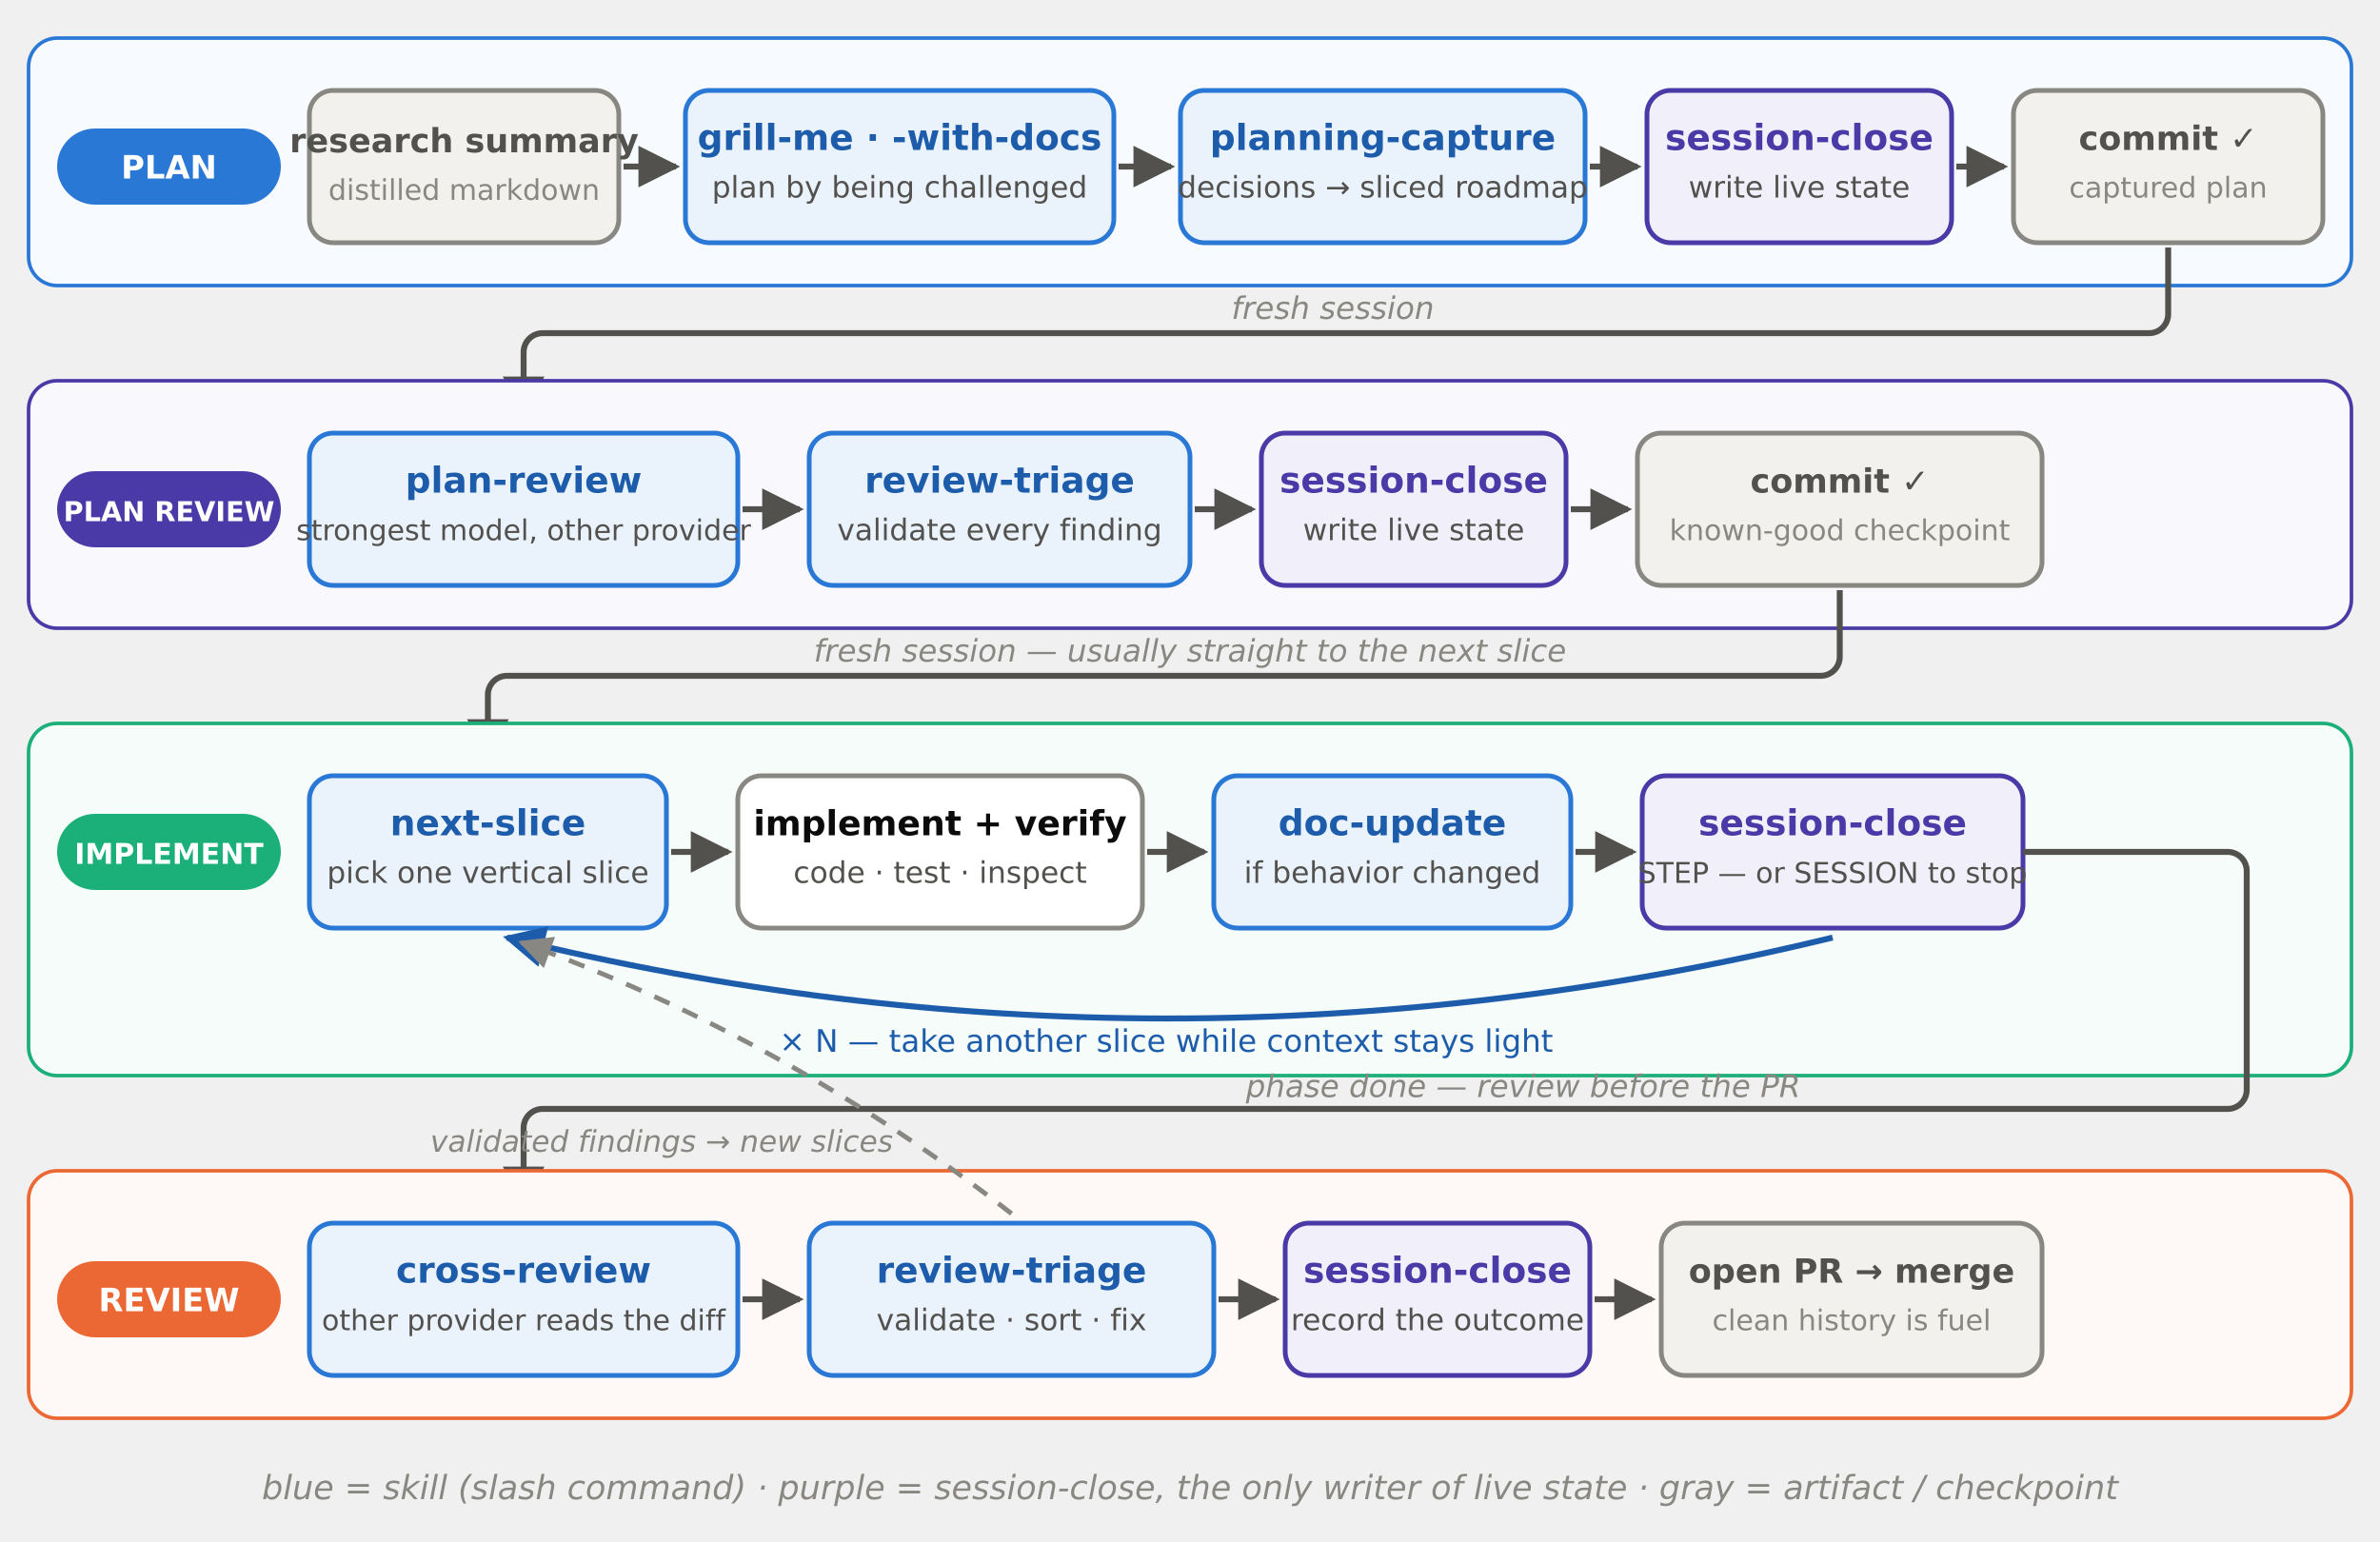
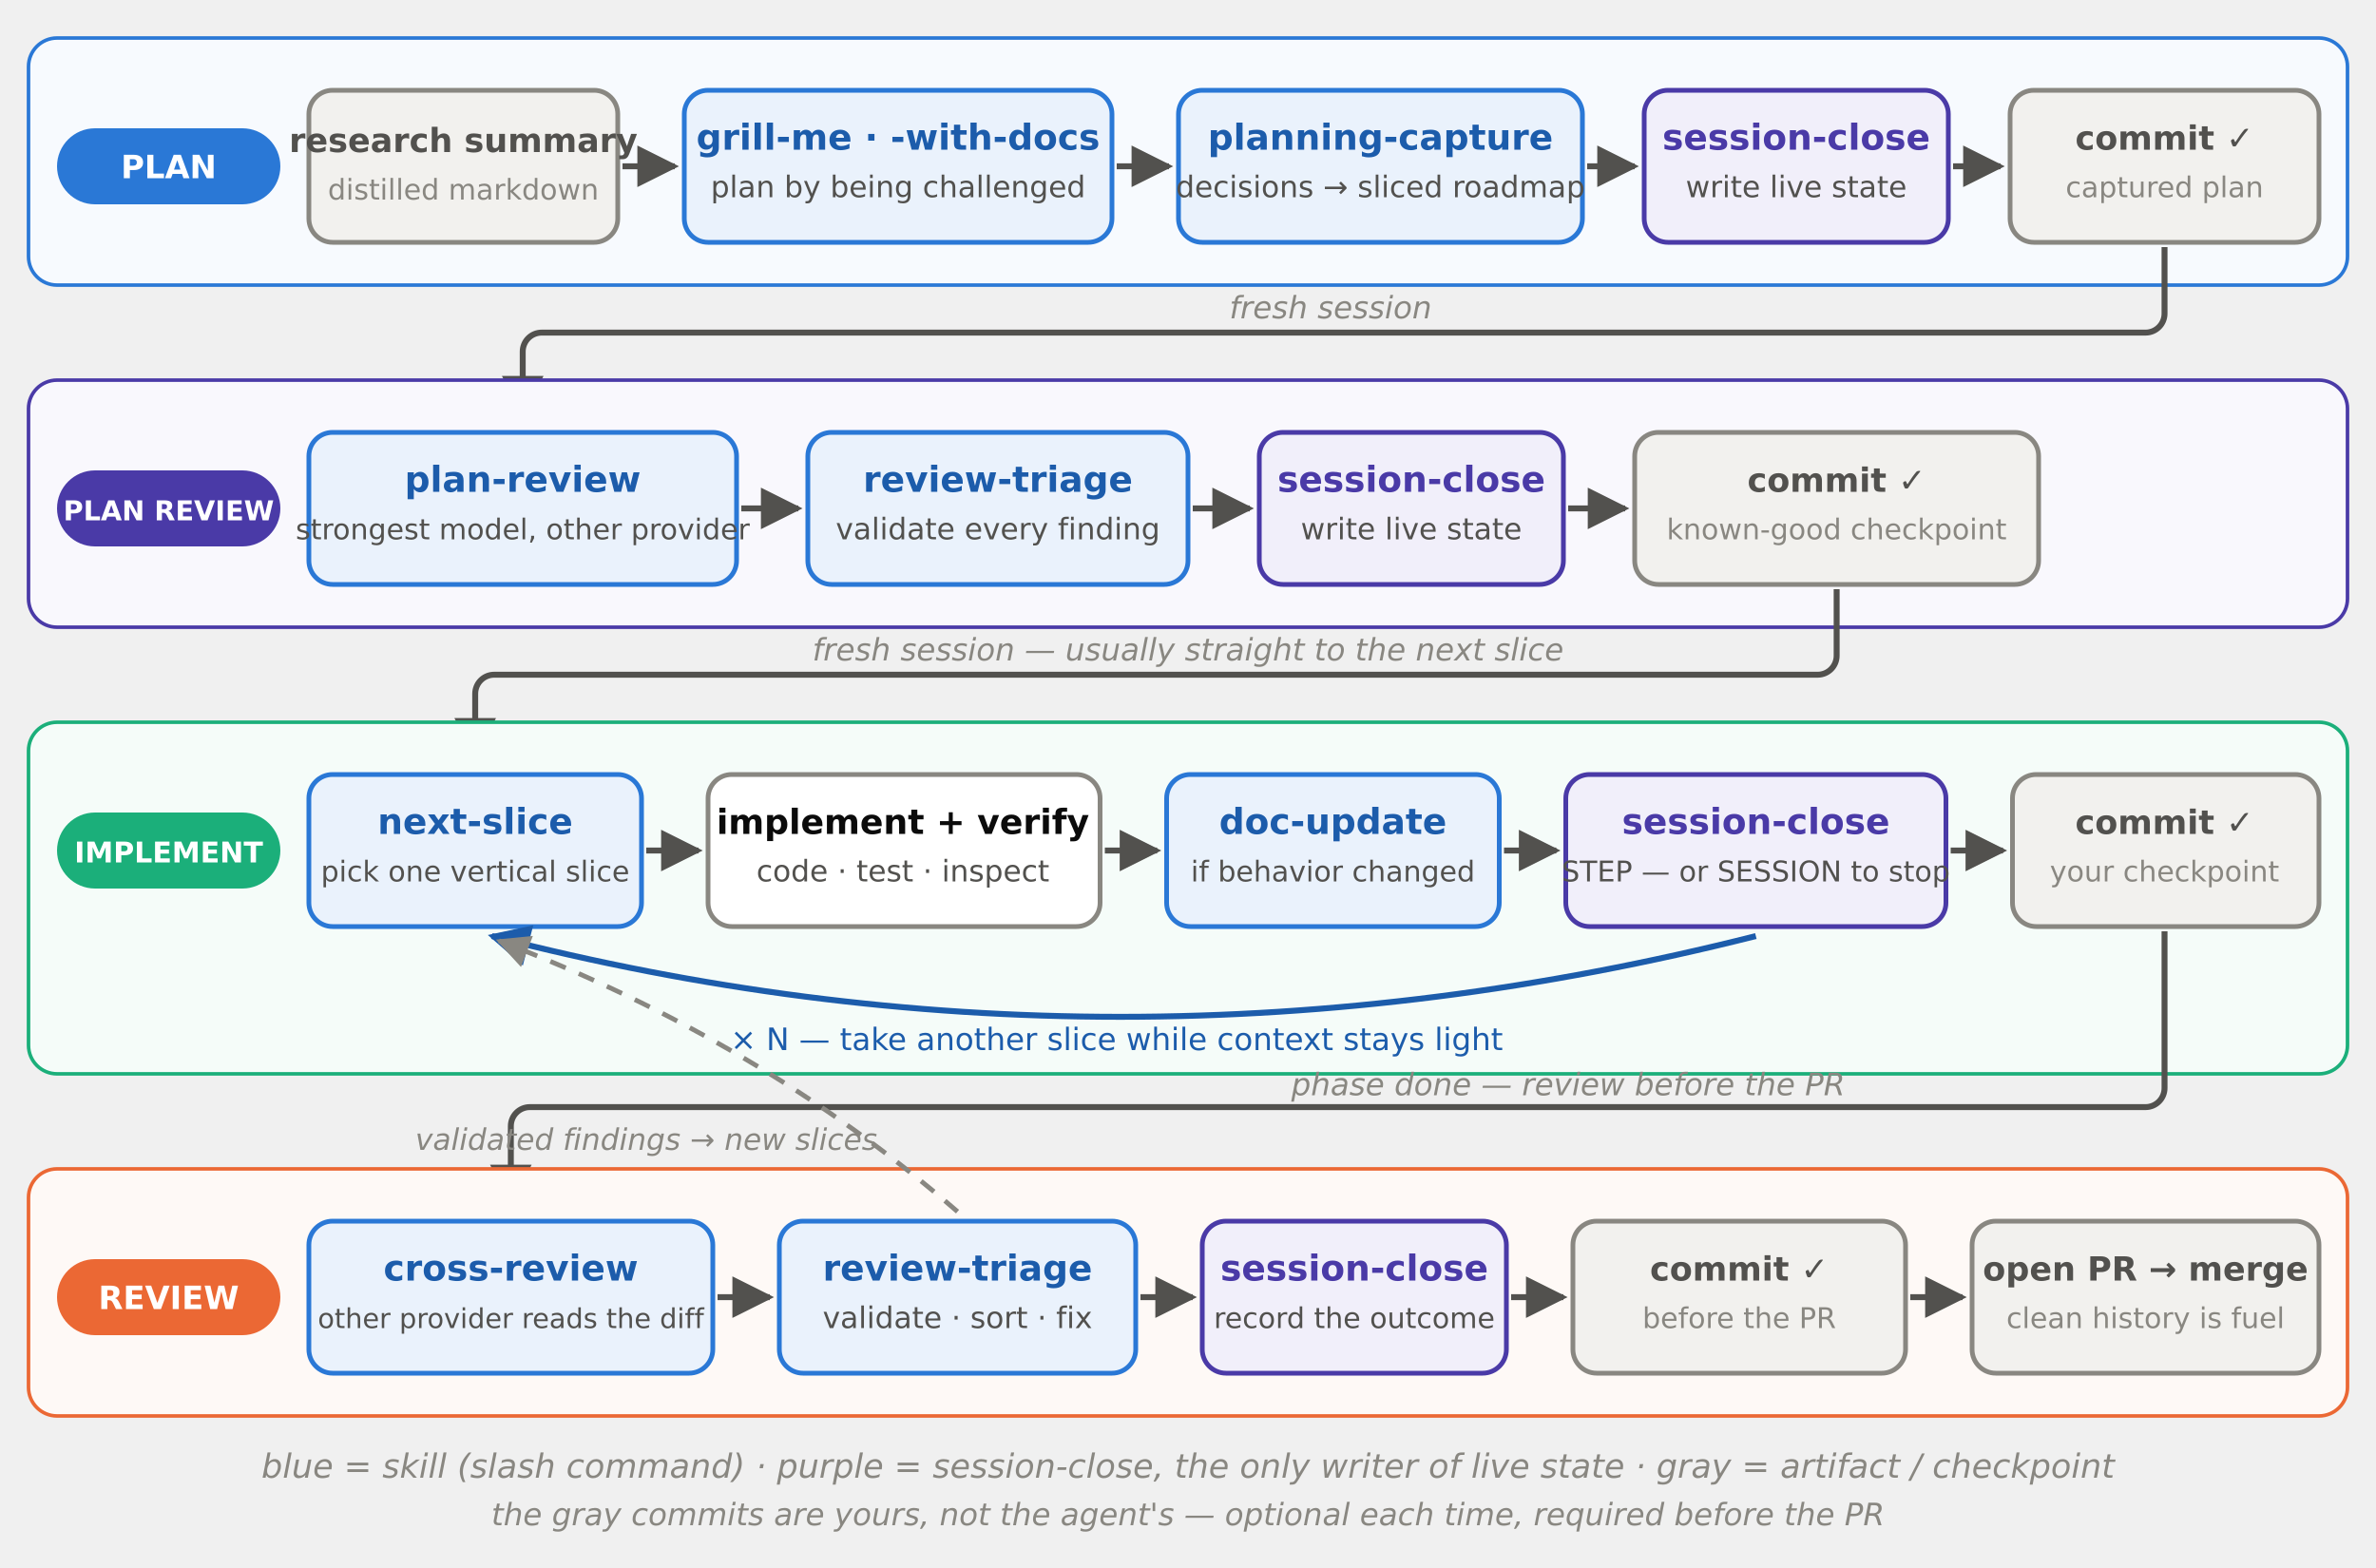
- <svg xmlns="http://www.w3.org/2000/svg" viewBox="0 0 1000 648" font-family="'Segoe UI','DejaVu Sans',Helvetica,Arial,sans-serif">
+ <svg xmlns="http://www.w3.org/2000/svg" viewBox="0 0 1000 660" font-family="'Segoe UI','DejaVu Sans',Helvetica,Arial,sans-serif">
  <defs>
    <marker id="ar-sec" viewBox="0 0 10 10" refX="9" refY="5" markerWidth="7" markerHeight="7" orient="auto-start-reverse">
      <path d="M0,0 L10,5 L0,10 z" fill="#52514e" />
    </marker>
    <marker id="ar-dark" viewBox="0 0 10 10" refX="9" refY="5" markerWidth="7" markerHeight="7" orient="auto-start-reverse">
      <path d="M0,0 L10,5 L0,10 z" fill="#1c5cab" />
    </marker>
    <marker id="ar-mut" viewBox="0 0 10 10" refX="9" refY="5" markerWidth="7" markerHeight="7" orient="auto-start-reverse">
      <path d="M0,0 L10,5 L0,10 z" fill="#898781" />
    </marker>
  </defs>
  <rect x="12" y="16" width="976" height="104" rx="12" fill="#f7fafe" stroke="#2a78d6" stroke-width="1.5" />
  <rect x="24" y="54" width="94" height="32" rx="16" fill="#2a78d6" />
  <text x="71" y="75" font-size="13.5" fill="#ffffff" text-anchor="middle" font-weight="700">PLAN</text>
  <rect x="130" y="38" width="130" height="64" rx="10" fill="#f2f1ee" stroke="#898781" stroke-width="2" />
  <text x="195" y="64" font-size="14" fill="#52514e" text-anchor="middle" font-weight="700">research summary</text>
  <text x="195" y="84" font-size="12" fill="#898781" text-anchor="middle">distilled markdown</text>
  <rect x="288" y="38" width="180" height="64" rx="10" fill="#eaf2fc" stroke="#2a78d6" stroke-width="2" />
  <text x="378" y="63" font-size="15" fill="#1c5cab" text-anchor="middle" font-weight="700">grill-me · -with-docs</text>
  <text x="378" y="83" font-size="12.5" fill="#52514e" text-anchor="middle">plan by being challenged</text>
  <rect x="496" y="38" width="170" height="64" rx="10" fill="#eaf2fc" stroke="#2a78d6" stroke-width="2" />
  <text x="581" y="63" font-size="15" fill="#1c5cab" text-anchor="middle" font-weight="700">planning-capture</text>
  <text x="581" y="83" font-size="12.5" fill="#52514e" text-anchor="middle">decisions → sliced roadmap</text>
  <rect x="692" y="38" width="128" height="64" rx="10" fill="#f1effa" stroke="#4a3aa7" stroke-width="2" />
  <text x="756" y="63" font-size="15" fill="#4a3aa7" text-anchor="middle" font-weight="700">session-close</text>
  <text x="756" y="83" font-size="12.5" fill="#52514e" text-anchor="middle">write live state</text>
  <rect x="846" y="38" width="130" height="64" rx="10" fill="#f2f1ee" stroke="#898781" stroke-width="2" />
  <text x="911" y="63" font-size="14" fill="#52514e" text-anchor="middle" font-weight="700">commit ✓</text>
  <text x="911" y="83" font-size="12" fill="#898781" text-anchor="middle">captured plan</text>
  <line x1="262" y1="70" x2="284" y2="70" stroke="#52514e" stroke-width="2.5" marker-end="url(#ar-sec)" />
  <line x1="470" y1="70" x2="492" y2="70" stroke="#52514e" stroke-width="2.5" marker-end="url(#ar-sec)" />
  <line x1="668" y1="70" x2="688" y2="70" stroke="#52514e" stroke-width="2.5" marker-end="url(#ar-sec)" />
  <line x1="822" y1="70" x2="842" y2="70" stroke="#52514e" stroke-width="2.5" marker-end="url(#ar-sec)" />
  <path d="M911,104 v28 a8,8 0 0 1 -8,8 H228 a8,8 0 0 0 -8,8 v26" fill="none" stroke="#52514e" stroke-width="2.5" marker-end="url(#ar-sec)" />
  <text x="560" y="134" font-size="13" fill="#898781" text-anchor="middle" font-style="italic">fresh session</text>
  <rect x="12" y="160" width="976" height="104" rx="12" fill="#f9f8fd" stroke="#4a3aa7" stroke-width="1.5" />
  <rect x="24" y="198" width="94" height="32" rx="16" fill="#4a3aa7" />
  <text x="71" y="219" font-size="11.5" fill="#ffffff" text-anchor="middle" font-weight="700">PLAN REVIEW</text>
  <rect x="130" y="182" width="180" height="64" rx="10" fill="#eaf2fc" stroke="#2a78d6" stroke-width="2" />
  <text x="220" y="207" font-size="15" fill="#1c5cab" text-anchor="middle" font-weight="700">plan-review</text>
  <text x="220" y="227" font-size="12" fill="#52514e" text-anchor="middle">strongest model, other provider</text>
  <rect x="340" y="182" width="160" height="64" rx="10" fill="#eaf2fc" stroke="#2a78d6" stroke-width="2" />
  <text x="420" y="207" font-size="15" fill="#1c5cab" text-anchor="middle" font-weight="700">review-triage</text>
  <text x="420" y="227" font-size="12.5" fill="#52514e" text-anchor="middle">validate every finding</text>
  <rect x="530" y="182" width="128" height="64" rx="10" fill="#f1effa" stroke="#4a3aa7" stroke-width="2" />
  <text x="594" y="207" font-size="15" fill="#4a3aa7" text-anchor="middle" font-weight="700">session-close</text>
  <text x="594" y="227" font-size="12.5" fill="#52514e" text-anchor="middle">write live state</text>
  <rect x="688" y="182" width="170" height="64" rx="10" fill="#f2f1ee" stroke="#898781" stroke-width="2" />
  <text x="773" y="207" font-size="14" fill="#52514e" text-anchor="middle" font-weight="700">commit ✓</text>
  <text x="773" y="227" font-size="12" fill="#898781" text-anchor="middle">known-good checkpoint</text>
  <line x1="312" y1="214" x2="336" y2="214" stroke="#52514e" stroke-width="2.5" marker-end="url(#ar-sec)" />
  <line x1="502" y1="214" x2="526" y2="214" stroke="#52514e" stroke-width="2.5" marker-end="url(#ar-sec)" />
  <line x1="660" y1="214" x2="684" y2="214" stroke="#52514e" stroke-width="2.5" marker-end="url(#ar-sec)" />
-   <path d="M773,248 v28 a8,8 0 0 1 -8,8 H213 a8,8 0 0 0 -8,8 v26" fill="none" stroke="#52514e" stroke-width="2.5" marker-end="url(#ar-sec)" />
+   <path d="M773,248 v28 a8,8 0 0 1 -8,8 H208 a8,8 0 0 0 -8,8 v26" fill="none" stroke="#52514e" stroke-width="2.5" marker-end="url(#ar-sec)" />
  <text x="500" y="278" font-size="13" fill="#898781" text-anchor="middle" font-style="italic">fresh session — usually straight to the next slice</text>
  <rect x="12" y="304" width="976" height="148" rx="12" fill="#f5fcf9" stroke="#1baf7a" stroke-width="1.5" />
  <rect x="24" y="342" width="94" height="32" rx="16" fill="#1baf7a" />
  <text x="71" y="363" font-size="12" fill="#ffffff" text-anchor="middle" font-weight="700">IMPLEMENT</text>
-   <rect x="130" y="326" width="150" height="64" rx="10" fill="#eaf2fc" stroke="#2a78d6" stroke-width="2" />
-   <text x="205" y="351" font-size="15" fill="#1c5cab" text-anchor="middle" font-weight="700">next-slice</text>
-   <text x="205" y="371" font-size="12.5" fill="#52514e" text-anchor="middle">pick one vertical slice</text>
-   <rect x="310" y="326" width="170" height="64" rx="10" fill="#ffffff" stroke="#898781" stroke-width="2" />
-   <text x="395" y="351" font-size="14.5" fill="#0b0b0b" text-anchor="middle" font-weight="700">implement + verify</text>
-   <text x="395" y="371" font-size="12.5" fill="#52514e" text-anchor="middle">code · test · inspect</text>
-   <rect x="510" y="326" width="150" height="64" rx="10" fill="#eaf2fc" stroke="#2a78d6" stroke-width="2" />
-   <text x="585" y="351" font-size="15" fill="#1c5cab" text-anchor="middle" font-weight="700">doc-update</text>
-   <text x="585" y="371" font-size="12.5" fill="#52514e" text-anchor="middle">if behavior changed</text>
-   <rect x="690" y="326" width="160" height="64" rx="10" fill="#f1effa" stroke="#4a3aa7" stroke-width="2" />
-   <text x="770" y="351" font-size="15" fill="#4a3aa7" text-anchor="middle" font-weight="700">session-close</text>
-   <text x="770" y="371" font-size="12" fill="#52514e" text-anchor="middle">STEP — or SESSION to stop</text>
-   <line x1="282" y1="358" x2="306" y2="358" stroke="#52514e" stroke-width="2.5" marker-end="url(#ar-sec)" />
-   <line x1="482" y1="358" x2="506" y2="358" stroke="#52514e" stroke-width="2.5" marker-end="url(#ar-sec)" />
-   <line x1="662" y1="358" x2="686" y2="358" stroke="#52514e" stroke-width="2.5" marker-end="url(#ar-sec)" />
-   <path d="M770,394 Q490,462 213,394" fill="none" stroke="#1c5cab" stroke-width="2.5" marker-end="url(#ar-dark)" />
-   <text x="490" y="442" font-size="13" fill="#1c5cab" text-anchor="middle">× N — take another slice while context stays light</text>
-   <path d="M850,358 h86 a8,8 0 0 1 8,8 v92 a8,8 0 0 1 -8,8 H228 a8,8 0 0 0 -8,8 v32" fill="none" stroke="#52514e" stroke-width="2.5" marker-end="url(#ar-sec)" />
-   <text x="640" y="461" font-size="13" fill="#898781" text-anchor="middle" font-style="italic">phase done — review before the PR</text>
+   <rect x="130" y="326" width="140" height="64" rx="10" fill="#eaf2fc" stroke="#2a78d6" stroke-width="2" />
+   <text x="200" y="351" font-size="15" fill="#1c5cab" text-anchor="middle" font-weight="700">next-slice</text>
+   <text x="200" y="371" font-size="12" fill="#52514e" text-anchor="middle">pick one vertical slice</text>
+   <rect x="298" y="326" width="165" height="64" rx="10" fill="#ffffff" stroke="#898781" stroke-width="2" />
+   <text x="380" y="351" font-size="14.5" fill="#0b0b0b" text-anchor="middle" font-weight="700">implement + verify</text>
+   <text x="380" y="371" font-size="12.5" fill="#52514e" text-anchor="middle">code · test · inspect</text>
+   <rect x="491" y="326" width="140" height="64" rx="10" fill="#eaf2fc" stroke="#2a78d6" stroke-width="2" />
+   <text x="561" y="351" font-size="15" fill="#1c5cab" text-anchor="middle" font-weight="700">doc-update</text>
+   <text x="561" y="371" font-size="12" fill="#52514e" text-anchor="middle">if behavior changed</text>
+   <rect x="659" y="326" width="160" height="64" rx="10" fill="#f1effa" stroke="#4a3aa7" stroke-width="2" />
+   <text x="739" y="351" font-size="15" fill="#4a3aa7" text-anchor="middle" font-weight="700">session-close</text>
+   <text x="739" y="371" font-size="12" fill="#52514e" text-anchor="middle">STEP — or SESSION to stop</text>
+   <rect x="847" y="326" width="129" height="64" rx="10" fill="#f2f1ee" stroke="#898781" stroke-width="2" />
+   <text x="911" y="351" font-size="14" fill="#52514e" text-anchor="middle" font-weight="700">commit ✓</text>
+   <text x="911" y="371" font-size="12" fill="#898781" text-anchor="middle">your checkpoint</text>
+   <line x1="272" y1="358" x2="294" y2="358" stroke="#52514e" stroke-width="2.5" marker-end="url(#ar-sec)" />
+   <line x1="465" y1="358" x2="487" y2="358" stroke="#52514e" stroke-width="2.5" marker-end="url(#ar-sec)" />
+   <line x1="633" y1="358" x2="655" y2="358" stroke="#52514e" stroke-width="2.5" marker-end="url(#ar-sec)" />
+   <line x1="821" y1="358" x2="843" y2="358" stroke="#52514e" stroke-width="2.5" marker-end="url(#ar-sec)" />
+   <path d="M739,394 Q470,462 207,394" fill="none" stroke="#1c5cab" stroke-width="2.5" marker-end="url(#ar-dark)" />
+   <text x="470" y="442" font-size="13" fill="#1c5cab" text-anchor="middle">× N — take another slice while context stays light</text>
+   <path d="M911,392 v66 a8,8 0 0 1 -8,8 H223 a8,8 0 0 0 -8,8 v32" fill="none" stroke="#52514e" stroke-width="2.5" marker-end="url(#ar-sec)" />
+   <text x="660" y="461" font-size="13" fill="#898781" text-anchor="middle" font-style="italic">phase done — review before the PR</text>
  <rect x="12" y="492" width="976" height="104" rx="12" fill="#fef9f6" stroke="#eb6834" stroke-width="1.5" />
  <rect x="24" y="530" width="94" height="32" rx="16" fill="#eb6834" />
  <text x="71" y="551" font-size="13.5" fill="#ffffff" text-anchor="middle" font-weight="700">REVIEW</text>
-   <rect x="130" y="514" width="180" height="64" rx="10" fill="#eaf2fc" stroke="#2a78d6" stroke-width="2" />
-   <text x="220" y="539" font-size="15" fill="#1c5cab" text-anchor="middle" font-weight="700">cross-review</text>
-   <text x="220" y="559" font-size="12" fill="#52514e" text-anchor="middle">other provider reads the diff</text>
-   <rect x="340" y="514" width="170" height="64" rx="10" fill="#eaf2fc" stroke="#2a78d6" stroke-width="2" />
-   <text x="425" y="539" font-size="15" fill="#1c5cab" text-anchor="middle" font-weight="700">review-triage</text>
-   <text x="425" y="559" font-size="12.5" fill="#52514e" text-anchor="middle">validate · sort · fix</text>
-   <rect x="540" y="514" width="128" height="64" rx="10" fill="#f1effa" stroke="#4a3aa7" stroke-width="2" />
-   <text x="604" y="539" font-size="15" fill="#4a3aa7" text-anchor="middle" font-weight="700">session-close</text>
-   <text x="604" y="559" font-size="12.5" fill="#52514e" text-anchor="middle">record the outcome</text>
-   <rect x="698" y="514" width="160" height="64" rx="10" fill="#f2f1ee" stroke="#898781" stroke-width="2" />
-   <text x="778" y="539" font-size="14" fill="#52514e" text-anchor="middle" font-weight="700">open PR → merge</text>
-   <text x="778" y="559" font-size="12" fill="#898781" text-anchor="middle">clean history is fuel</text>
-   <line x1="312" y1="546" x2="336" y2="546" stroke="#52514e" stroke-width="2.5" marker-end="url(#ar-sec)" />
-   <line x1="512" y1="546" x2="536" y2="546" stroke="#52514e" stroke-width="2.5" marker-end="url(#ar-sec)" />
-   <line x1="670" y1="546" x2="694" y2="546" stroke="#52514e" stroke-width="2.5" marker-end="url(#ar-sec)" />
-   <path d="M425,510 Q330,436 219,396" fill="none" stroke="#898781" stroke-width="2" stroke-dasharray="7 6" marker-end="url(#ar-mut)" />
-   <text x="278" y="484" font-size="12.5" fill="#898781" text-anchor="middle" font-style="italic">validated findings → new slices</text>
-   <text x="500" y="630" font-size="14" fill="#898781" text-anchor="middle" font-style="italic">blue = skill (slash command) · purple = session-close, the only writer of live state · gray = artifact / checkpoint</text>
+   <rect x="130" y="514" width="170" height="64" rx="10" fill="#eaf2fc" stroke="#2a78d6" stroke-width="2" />
+   <text x="215" y="539" font-size="15" fill="#1c5cab" text-anchor="middle" font-weight="700">cross-review</text>
+   <text x="215" y="559" font-size="11.5" fill="#52514e" text-anchor="middle">other provider reads the diff</text>
+   <rect x="328" y="514" width="150" height="64" rx="10" fill="#eaf2fc" stroke="#2a78d6" stroke-width="2" />
+   <text x="403" y="539" font-size="15" fill="#1c5cab" text-anchor="middle" font-weight="700">review-triage</text>
+   <text x="403" y="559" font-size="12.5" fill="#52514e" text-anchor="middle">validate · sort · fix</text>
+   <rect x="506" y="514" width="128" height="64" rx="10" fill="#f1effa" stroke="#4a3aa7" stroke-width="2" />
+   <text x="570" y="539" font-size="15" fill="#4a3aa7" text-anchor="middle" font-weight="700">session-close</text>
+   <text x="570" y="559" font-size="12" fill="#52514e" text-anchor="middle">record the outcome</text>
+   <rect x="662" y="514" width="140" height="64" rx="10" fill="#f2f1ee" stroke="#898781" stroke-width="2" />
+   <text x="732" y="539" font-size="14" fill="#52514e" text-anchor="middle" font-weight="700">commit ✓</text>
+   <text x="732" y="559" font-size="12" fill="#898781" text-anchor="middle">before the PR</text>
+   <rect x="830" y="514" width="146" height="64" rx="10" fill="#f2f1ee" stroke="#898781" stroke-width="2" />
+   <text x="903" y="539" font-size="14" fill="#52514e" text-anchor="middle" font-weight="700">open PR → merge</text>
+   <text x="903" y="559" font-size="12" fill="#898781" text-anchor="middle">clean history is fuel</text>
+   <line x1="302" y1="546" x2="324" y2="546" stroke="#52514e" stroke-width="2.5" marker-end="url(#ar-sec)" />
+   <line x1="480" y1="546" x2="502" y2="546" stroke="#52514e" stroke-width="2.5" marker-end="url(#ar-sec)" />
+   <line x1="636" y1="546" x2="658" y2="546" stroke="#52514e" stroke-width="2.5" marker-end="url(#ar-sec)" />
+   <line x1="804" y1="546" x2="826" y2="546" stroke="#52514e" stroke-width="2.5" marker-end="url(#ar-sec)" />
+   <path d="M403,510 Q320,438 210,396" fill="none" stroke="#898781" stroke-width="2" stroke-dasharray="7 6" marker-end="url(#ar-mut)" />
+   <text x="272" y="484" font-size="12.5" fill="#898781" text-anchor="middle" font-style="italic">validated findings → new slices</text>
+   <text x="500" y="622" font-size="14" fill="#898781" text-anchor="middle" font-style="italic">blue = skill (slash command) · purple = session-close, the only writer of live state · gray = artifact / checkpoint</text>
+   <text x="500" y="642" font-size="13" fill="#898781" text-anchor="middle" font-style="italic">the gray commits are yours, not the agent's — optional each time, required before the PR</text>
</svg>
